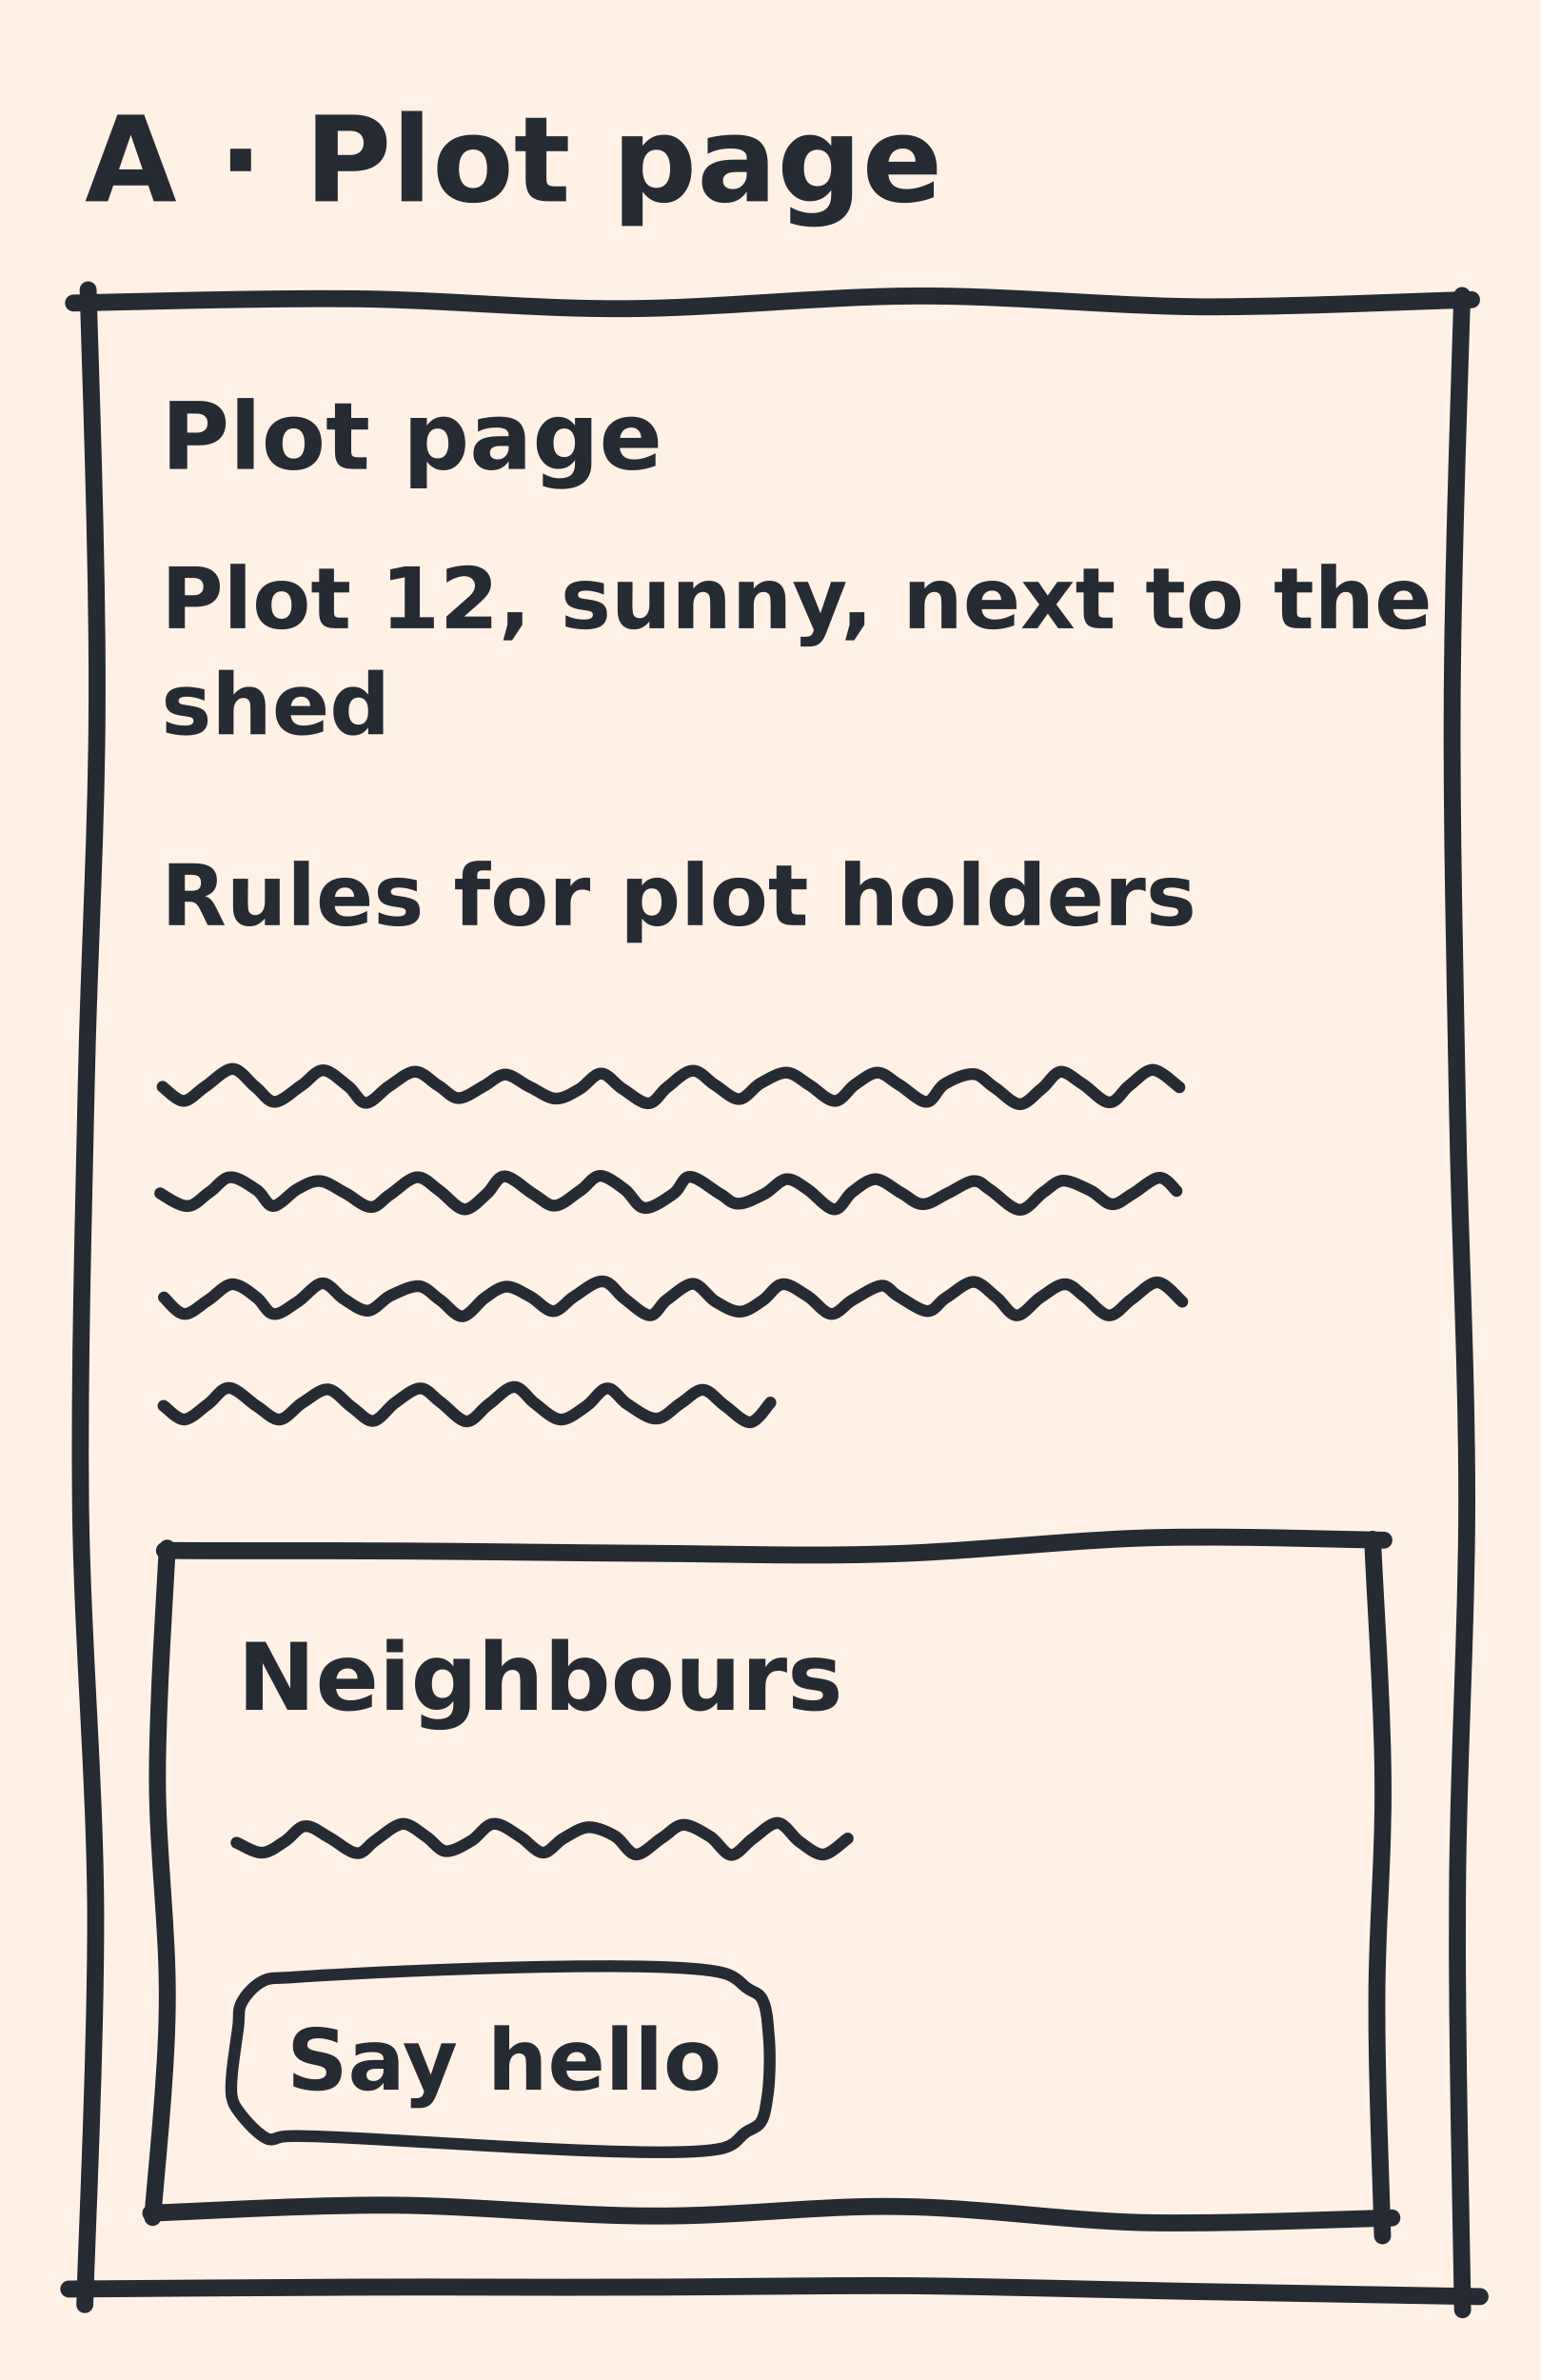
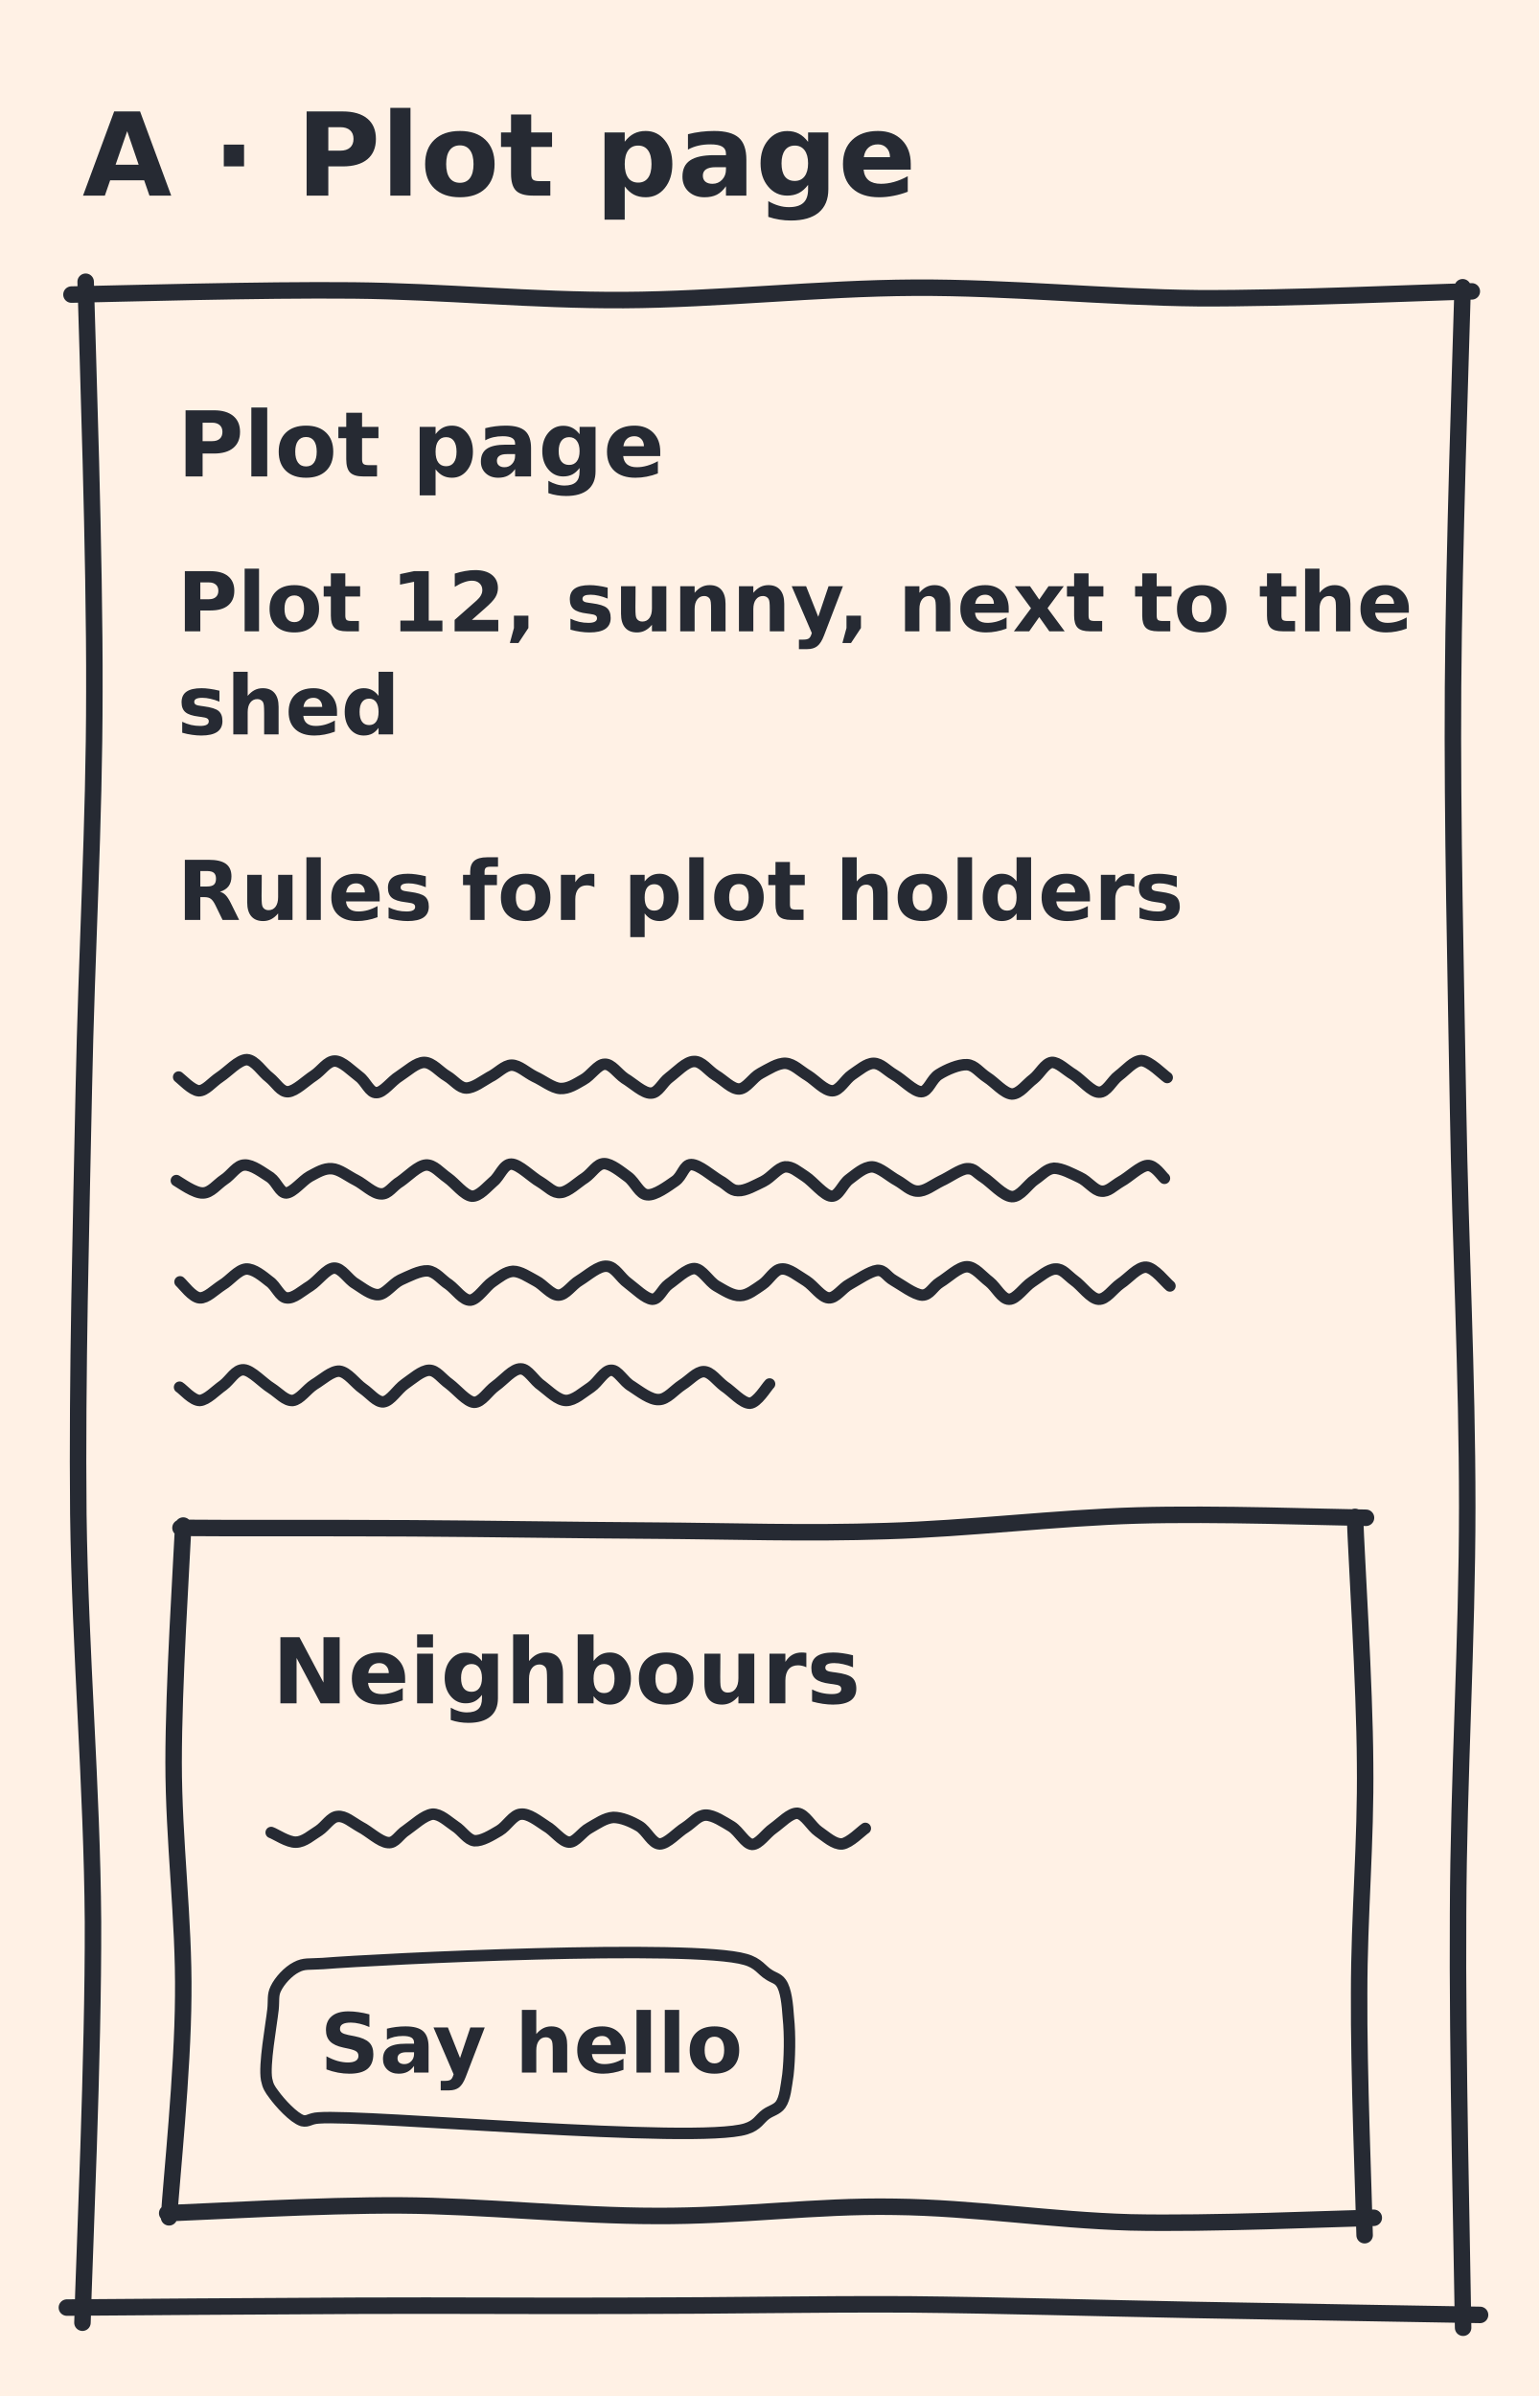
- <svg xmlns="http://www.w3.org/2000/svg" viewBox="-18.0 -64.0 327.0 505.0" width="327.0" height="505.0" role="img">
-   <rect x="-18.0" y="-64.0" width="327.0" height="505.0" fill="#fff1e5" />
+ <svg xmlns="http://www.w3.org/2000/svg" viewBox="-18.0 -64.0 336.0 523.0" width="336.0" height="523.0" role="img">
+   <rect x="-18.0" y="-64.0" width="336.0" height="523.0" fill="#fff1e5" />
  <g class="variant">
    <g class="place">
-       <path d="M-2.4,0.3 C7.5,0.1 37.8,-0.8 57.3,-0.6 C76.8,-0.4 94.8,1.6 114.6,1.5 C134.5,1.4 156.0,-1.1 176.2,-1.2 C196.5,-1.3 216.7,0.9 236.4,1.1 C256.1,1.2 284.6,-0.2 294.3,-0.4 M292.3,-1.3 C291.9,12.6 290.4,53.6 290.2,82.3 C290.0,111.0 290.8,142.2 291.3,170.9 C291.8,199.5 293.3,226.0 293.3,254.1 C293.3,282.2 291.4,310.7 291.3,339.3 C291.1,368.0 292.2,411.6 292.4,426.1 M296.1,423.3 C285.9,423.1 254.8,422.6 234.6,422.2 C214.4,421.8 194.7,421.2 175.0,421.0 C155.2,420.9 135.7,421.3 116.2,421.3 C96.7,421.4 77.9,421.2 58.0,421.3 C38.0,421.4 6.9,421.6 -3.4,421.7 M0.0,425.0 C0.4,411.0 2.4,369.4 2.3,341.1 C2.1,312.9 -0.5,284.8 -0.9,255.7 C-1.2,226.6 -0.3,195.2 0.3,166.4 C0.9,137.7 2.6,111.4 2.6,83.3 C2.7,55.1 1.1,11.8 0.7,-2.5" fill="none" stroke="#262a33" stroke-width="3.6" stroke-linecap="round" stroke-linejoin="round" />
+       <path d="M-2.4,0.3 C7.8,0.1 39.0,-0.8 59.1,-0.6 C79.2,-0.4 97.8,1.6 118.2,1.5 C138.7,1.4 160.8,-1.1 181.6,-1.2 C202.5,-1.3 223.3,0.9 243.6,1.1 C263.9,1.2 293.3,-0.2 303.3,-0.4 M301.3,-1.3 C300.9,13.2 299.4,56.0 299.2,85.9 C299.0,115.8 299.8,148.2 300.3,178.1 C300.8,207.9 302.3,235.6 302.3,264.9 C302.3,294.2 300.4,323.9 300.3,353.7 C300.1,383.6 301.2,429.0 301.4,444.1 M305.1,441.3 C294.6,441.1 262.6,440.6 241.8,440.2 C221.0,439.8 200.7,439.2 180.4,439.0 C160.0,438.9 139.9,439.3 119.8,439.3 C99.7,439.4 80.3,439.2 59.8,439.3 C39.2,439.4 7.2,439.6 -3.4,439.7 M0.0,443.0 C0.4,428.4 2.4,385.0 2.3,355.5 C2.1,326.1 -0.5,296.8 -0.9,266.5 C-1.2,236.2 -0.3,203.6 0.3,173.6 C0.9,143.7 2.6,116.2 2.6,86.9 C2.7,57.5 1.1,12.4 0.7,-2.5" fill="none" stroke="#262a33" stroke-width="3.6" stroke-linecap="round" stroke-linejoin="round" />
    </g>
    <g class="affordance">
-       <path d="M16.5,166.6 C17.2,167.1 19.4,169.5 20.9,169.6 C22.4,169.6 23.7,167.8 25.5,166.6 C27.2,165.5 29.6,162.8 31.4,162.8 C33.2,162.9 34.8,165.6 36.3,166.7 C37.8,167.9 38.8,169.9 40.4,169.8 C42.0,169.7 44.3,167.4 46.0,166.3 C47.7,165.2 48.9,163.1 50.6,163.1 C52.2,163.1 54.3,165.3 55.9,166.5 C57.4,167.6 58.2,170.1 59.7,170.0 C61.2,170.0 62.9,167.5 64.7,166.4 C66.4,165.3 68.4,163.4 70.1,163.4 C71.9,163.4 73.5,165.5 75.1,166.4 C76.6,167.3 77.8,169.0 79.3,169.0 C80.9,169.0 82.8,167.5 84.4,166.6 C86.1,165.8 87.6,164.0 89.2,164.0 C90.8,164.0 92.4,165.6 94.2,166.5 C96.0,167.3 98.1,169.0 99.8,169.1 C101.6,169.2 103.2,168.1 104.8,167.2 C106.5,166.3 108.0,163.8 109.5,163.8 C111.0,163.7 112.3,165.8 113.9,166.9 C115.6,167.9 118.0,170.2 119.6,170.1 C121.2,170.1 122.1,167.8 123.6,166.7 C125.2,165.5 127.3,163.2 129.0,163.2 C130.7,163.1 132.1,165.2 133.7,166.2 C135.4,167.2 137.3,169.3 138.9,169.2 C140.5,169.1 141.8,166.7 143.5,165.8 C145.2,164.9 147.3,163.5 149.0,163.6 C150.7,163.7 152.2,165.3 153.9,166.3 C155.5,167.3 157.5,169.6 159.2,169.6 C160.8,169.6 162.0,167.1 163.5,166.1 C165.0,165.1 166.7,163.6 168.2,163.6 C169.8,163.6 171.0,165.1 172.7,166.1 C174.5,167.1 177.0,169.8 178.6,169.8 C180.2,169.8 180.8,167.0 182.5,166.0 C184.1,165.0 186.8,163.8 188.6,163.9 C190.3,164.0 191.3,165.6 193.0,166.7 C194.6,167.7 196.7,170.2 198.4,170.3 C200.1,170.3 201.6,168.1 203.1,167.0 C204.5,165.9 205.6,163.6 207.1,163.4 C208.5,163.3 210.2,165.1 211.9,166.1 C213.6,167.2 215.8,169.9 217.4,169.9 C219.1,170.0 220.2,167.4 221.7,166.3 C223.3,165.1 225.0,163.0 226.7,163.0 C228.5,163.1 231.4,166.1 232.3,166.7 M16.0,189.2 C16.9,189.7 20.0,192.0 21.8,191.9 C23.5,191.9 24.9,190.0 26.4,189.0 C28.0,188.0 29.2,185.8 30.9,185.8 C32.6,185.7 34.9,187.5 36.5,188.5 C38.0,189.6 38.6,191.9 40.0,191.9 C41.5,191.8 43.5,189.2 45.1,188.3 C46.8,187.4 48.2,186.5 49.9,186.6 C51.6,186.7 53.4,188.2 55.2,189.1 C57.0,190.0 59.0,192.1 60.7,192.1 C62.3,192.2 63.2,190.4 64.9,189.4 C66.5,188.3 68.8,185.9 70.5,185.8 C72.2,185.7 73.6,187.5 75.2,188.6 C76.9,189.8 78.8,192.4 80.5,192.6 C82.1,192.7 83.8,190.6 85.2,189.4 C86.6,188.3 87.4,185.6 89.1,185.6 C90.8,185.6 93.6,188.5 95.4,189.5 C97.2,190.6 98.3,192.0 99.9,191.8 C101.5,191.7 103.6,189.6 105.2,188.6 C106.8,187.5 107.8,185.5 109.4,185.5 C110.9,185.5 113.1,187.3 114.6,188.4 C116.2,189.6 117.1,192.2 118.8,192.3 C120.5,192.5 123.3,190.4 124.9,189.3 C126.5,188.2 126.8,185.7 128.4,185.7 C130.1,185.7 132.9,188.2 134.6,189.2 C136.3,190.1 137.0,191.4 138.6,191.4 C140.2,191.5 142.4,190.2 144.1,189.4 C145.9,188.5 147.3,186.4 148.9,186.2 C150.4,186.1 151.6,187.2 153.3,188.3 C155.0,189.4 157.4,192.5 159.0,192.6 C160.6,192.7 161.4,190.0 162.9,188.9 C164.4,187.8 166.1,186.2 167.9,186.2 C169.6,186.3 171.7,188.3 173.4,189.2 C175.0,190.1 176.2,191.5 177.8,191.5 C179.4,191.6 181.1,190.2 182.9,189.3 C184.7,188.5 187.1,186.7 188.6,186.6 C190.2,186.5 190.6,187.5 192.2,188.5 C193.9,189.6 196.5,192.6 198.4,192.7 C200.2,192.8 201.9,190.0 203.4,189.0 C204.9,188.0 206.0,186.6 207.6,186.5 C209.3,186.5 211.5,187.7 213.2,188.5 C215.0,189.3 216.4,191.4 217.9,191.5 C219.4,191.7 220.5,190.4 222.2,189.4 C223.9,188.5 226.4,186.0 228.0,185.9 C229.6,185.8 231.1,188.2 231.7,188.7 M16.8,211.3 C17.5,211.9 19.5,214.7 21.1,214.8 C22.6,214.9 24.3,213.1 26.0,212.0 C27.7,211.0 29.4,208.7 31.2,208.5 C32.9,208.4 34.9,210.1 36.3,211.2 C37.8,212.2 38.6,214.7 40.1,214.8 C41.6,215.0 43.4,213.3 45.2,212.2 C46.9,211.1 48.8,208.4 50.4,208.3 C52.1,208.2 53.5,210.8 55.1,211.7 C56.7,212.7 58.5,214.2 60.1,214.1 C61.7,214.0 63.1,211.8 64.9,210.9 C66.7,210.1 69.1,208.8 70.9,208.9 C72.7,209.1 73.9,210.9 75.5,211.9 C77.0,213.0 78.6,215.4 80.2,215.3 C81.8,215.1 83.5,212.3 85.0,211.3 C86.6,210.2 87.9,209.1 89.5,209.0 C91.1,209.0 92.8,210.2 94.5,211.1 C96.1,211.9 97.8,214.2 99.4,214.2 C101.0,214.2 102.3,212.0 104.0,211.0 C105.8,209.9 108.2,207.7 110.0,207.9 C111.8,208.0 112.9,210.4 114.6,211.6 C116.2,212.8 118.4,215.0 119.9,215.1 C121.4,215.1 122.0,212.9 123.5,211.8 C125.1,210.7 127.4,208.4 129.1,208.4 C130.8,208.5 132.2,211.2 133.9,212.2 C135.5,213.1 137.4,214.4 139.1,214.3 C140.7,214.3 142.4,212.9 143.9,211.9 C145.4,210.9 146.5,208.6 148.1,208.5 C149.7,208.3 151.8,210.1 153.5,211.1 C155.2,212.2 156.8,214.7 158.4,214.8 C160.0,214.9 161.3,212.7 163.0,211.8 C164.8,210.8 167.4,209.0 169.0,208.8 C170.6,208.7 171.0,210.1 172.6,211.0 C174.2,211.9 177.1,214.1 178.8,214.2 C180.5,214.2 181.1,212.4 182.7,211.4 C184.4,210.4 186.8,208.0 188.6,208.0 C190.3,208.0 191.9,210.1 193.5,211.3 C195.0,212.5 196.2,215.1 197.8,215.1 C199.4,215.1 201.1,212.4 202.8,211.3 C204.5,210.2 206.4,208.5 207.9,208.5 C209.5,208.4 210.5,209.9 212.0,211.0 C213.6,212.1 215.6,215.0 217.3,215.1 C219.0,215.2 220.4,212.9 222.1,211.7 C223.8,210.6 225.9,208.0 227.7,208.1 C229.5,208.2 232.0,211.5 232.9,212.2 M16.7,234.3 C17.4,234.7 19.5,237.2 21.1,237.2 C22.7,237.1 24.6,235.0 26.2,233.9 C27.8,232.7 28.9,230.4 30.7,230.5 C32.4,230.6 34.9,233.4 36.7,234.5 C38.4,235.6 39.8,237.3 41.4,237.2 C43.0,237.0 44.4,234.8 46.1,233.7 C47.8,232.7 49.9,230.7 51.6,230.8 C53.4,231.0 55.1,233.5 56.7,234.6 C58.3,235.7 59.7,237.6 61.2,237.5 C62.8,237.3 64.2,234.8 65.9,233.6 C67.5,232.5 69.6,230.6 71.2,230.6 C72.8,230.6 73.9,232.4 75.6,233.6 C77.2,234.8 79.4,237.5 81.0,237.6 C82.7,237.6 84.0,235.2 85.7,234.0 C87.4,232.8 89.5,230.2 91.2,230.3 C92.8,230.3 94.1,232.9 95.8,234.0 C97.4,235.2 99.3,237.2 101.1,237.2 C102.9,237.2 104.8,235.4 106.5,234.3 C108.1,233.2 109.4,230.6 110.9,230.6 C112.4,230.5 113.6,233.1 115.4,234.1 C117.1,235.2 119.5,237.1 121.3,237.0 C123.1,237.0 124.7,234.9 126.4,233.8 C128.0,232.8 129.6,230.9 131.1,230.9 C132.7,230.9 134.0,232.9 135.6,234.1 C137.3,235.2 139.5,237.8 141.2,237.8 C142.8,237.7 144.8,234.3 145.5,233.6" fill="none" stroke="#262a33" stroke-width="2.5" stroke-linecap="round" stroke-linejoin="round" />
+       <path d="M21.0,171.1 C21.7,171.6 23.9,174.0 25.4,174.1 C26.9,174.1 28.2,172.3 30.0,171.1 C31.7,170.0 34.1,167.3 35.9,167.3 C37.7,167.4 39.3,170.1 40.8,171.2 C42.3,172.4 43.3,174.4 44.9,174.3 C46.5,174.2 48.8,171.9 50.5,170.8 C52.2,169.7 53.4,167.6 55.1,167.6 C56.7,167.6 58.8,169.8 60.4,171.0 C61.9,172.1 62.7,174.6 64.2,174.5 C65.7,174.5 67.4,172.0 69.2,170.9 C70.9,169.8 72.9,167.9 74.6,167.9 C76.4,167.9 78.0,170.0 79.6,170.9 C81.1,171.8 82.3,173.5 83.8,173.5 C85.4,173.5 87.3,172.0 88.9,171.1 C90.6,170.3 92.1,168.5 93.7,168.5 C95.3,168.5 96.9,170.1 98.7,171.0 C100.5,171.8 102.6,173.5 104.3,173.6 C106.1,173.7 107.7,172.6 109.3,171.7 C111.0,170.8 112.5,168.3 114.0,168.3 C115.5,168.2 116.8,170.3 118.4,171.4 C120.1,172.4 122.5,174.7 124.1,174.6 C125.7,174.6 126.6,172.3 128.1,171.2 C129.7,170.0 131.8,167.7 133.5,167.7 C135.2,167.6 136.6,169.7 138.2,170.7 C139.9,171.7 141.8,173.8 143.4,173.7 C145.0,173.6 146.3,171.2 148.0,170.3 C149.7,169.4 151.8,168.0 153.5,168.1 C155.2,168.2 156.7,169.8 158.4,170.8 C160.0,171.8 162.0,174.1 163.7,174.1 C165.3,174.1 166.5,171.6 168.0,170.6 C169.5,169.6 171.2,168.1 172.7,168.1 C174.3,168.1 175.5,169.6 177.2,170.6 C179.0,171.6 181.5,174.3 183.1,174.3 C184.7,174.3 185.3,171.5 187.0,170.5 C188.6,169.5 191.3,168.3 193.1,168.4 C194.8,168.5 195.8,170.1 197.5,171.2 C199.1,172.2 201.2,174.7 202.9,174.8 C204.6,174.8 206.1,172.6 207.6,171.5 C209.0,170.4 210.1,168.1 211.6,167.9 C213.0,167.8 214.7,169.6 216.4,170.6 C218.1,171.7 220.3,174.4 221.9,174.4 C223.6,174.5 224.7,171.9 226.2,170.8 C227.8,169.6 229.5,167.5 231.2,167.5 C233.0,167.6 235.9,170.6 236.8,171.2 M20.5,193.7 C21.4,194.2 24.5,196.5 26.3,196.4 C28.0,196.4 29.4,194.5 30.9,193.5 C32.5,192.5 33.7,190.3 35.4,190.3 C37.1,190.2 39.4,192.0 41.0,193.0 C42.5,194.1 43.1,196.4 44.5,196.4 C46.0,196.3 48.0,193.7 49.6,192.8 C51.3,191.9 52.7,191.0 54.4,191.1 C56.1,191.2 57.9,192.7 59.7,193.6 C61.5,194.5 63.5,196.6 65.2,196.6 C66.8,196.7 67.7,194.9 69.4,193.9 C71.0,192.8 73.3,190.4 75.0,190.3 C76.7,190.2 78.1,192.0 79.7,193.1 C81.4,194.3 83.3,196.9 85.0,197.1 C86.6,197.2 88.3,195.1 89.7,193.9 C91.1,192.8 91.9,190.1 93.6,190.1 C95.3,190.1 98.1,193.0 99.9,194.0 C101.7,195.1 102.8,196.5 104.4,196.3 C106.0,196.2 108.1,194.1 109.7,193.1 C111.3,192.0 112.3,190.0 113.9,190.0 C115.4,190.0 117.6,191.8 119.1,192.9 C120.7,194.1 121.6,196.7 123.3,196.8 C125.0,197.0 127.8,194.9 129.4,193.8 C131.0,192.7 131.3,190.2 132.9,190.2 C134.6,190.2 137.4,192.7 139.1,193.7 C140.8,194.6 141.5,195.9 143.1,195.9 C144.7,196.0 146.9,194.7 148.6,193.9 C150.4,193.0 151.8,190.9 153.4,190.7 C154.9,190.6 156.1,191.7 157.8,192.8 C159.5,193.9 161.9,197.0 163.5,197.1 C165.1,197.2 165.9,194.5 167.4,193.4 C168.9,192.3 170.6,190.7 172.4,190.7 C174.1,190.8 176.2,192.8 177.9,193.7 C179.5,194.6 180.7,196.0 182.3,196.0 C183.9,196.1 185.6,194.7 187.4,193.8 C189.2,193.0 191.6,191.2 193.1,191.1 C194.7,191.0 195.1,192.0 196.7,193.0 C198.4,194.1 201.0,197.1 202.9,197.2 C204.7,197.3 206.4,194.5 207.9,193.5 C209.4,192.5 210.5,191.1 212.1,191.0 C213.8,191.0 216.0,192.2 217.7,193.0 C219.5,193.8 220.9,195.9 222.4,196.0 C223.9,196.2 225.0,194.9 226.7,193.9 C228.4,193.0 230.9,190.5 232.5,190.4 C234.1,190.3 235.6,192.7 236.2,193.2 M21.3,215.8 C22.0,216.4 24.0,219.2 25.6,219.3 C27.1,219.4 28.8,217.6 30.5,216.5 C32.2,215.5 33.9,213.2 35.7,213.0 C37.4,212.9 39.4,214.6 40.8,215.7 C42.3,216.7 43.1,219.2 44.6,219.3 C46.1,219.5 47.9,217.8 49.7,216.7 C51.4,215.6 53.3,212.9 54.9,212.8 C56.6,212.7 58.0,215.3 59.6,216.2 C61.2,217.2 63.0,218.7 64.6,218.6 C66.2,218.5 67.6,216.3 69.4,215.4 C71.2,214.6 73.6,213.3 75.4,213.4 C77.2,213.6 78.4,215.4 80.0,216.4 C81.5,217.5 83.1,219.9 84.7,219.8 C86.3,219.6 88.0,216.8 89.5,215.8 C91.1,214.7 92.4,213.6 94.0,213.5 C95.6,213.5 97.3,214.7 99.0,215.6 C100.6,216.4 102.3,218.7 103.9,218.7 C105.5,218.7 106.8,216.5 108.5,215.5 C110.3,214.4 112.7,212.2 114.5,212.4 C116.3,212.5 117.4,214.9 119.1,216.1 C120.7,217.3 122.9,219.5 124.4,219.6 C125.9,219.6 126.5,217.4 128.0,216.3 C129.6,215.2 131.9,212.9 133.6,212.9 C135.3,213.0 136.7,215.7 138.4,216.7 C140.0,217.6 141.9,218.9 143.6,218.8 C145.2,218.8 146.9,217.4 148.4,216.4 C149.9,215.4 151.0,213.1 152.6,213.0 C154.2,212.8 156.3,214.6 158.0,215.6 C159.7,216.7 161.3,219.2 162.9,219.3 C164.5,219.4 165.8,217.2 167.5,216.3 C169.3,215.3 171.9,213.5 173.5,213.3 C175.1,213.2 175.5,214.6 177.1,215.5 C178.7,216.4 181.6,218.6 183.3,218.7 C185.0,218.7 185.6,216.9 187.2,215.9 C188.9,214.9 191.3,212.5 193.1,212.5 C194.8,212.5 196.4,214.6 198.0,215.8 C199.5,217.0 200.7,219.6 202.3,219.6 C203.9,219.6 205.6,216.9 207.3,215.8 C209.0,214.7 210.9,213.0 212.4,213.0 C214.0,212.9 215.0,214.4 216.5,215.5 C218.1,216.6 220.1,219.5 221.8,219.6 C223.5,219.7 224.9,217.4 226.6,216.2 C228.3,215.1 230.4,212.5 232.2,212.6 C234.0,212.7 236.5,216.0 237.4,216.7 M21.2,238.8 C21.9,239.2 24.0,241.7 25.6,241.7 C27.2,241.6 29.1,239.5 30.7,238.4 C32.3,237.2 33.4,234.9 35.2,235.0 C36.9,235.1 39.4,237.9 41.2,239.0 C42.9,240.1 44.3,241.8 45.9,241.7 C47.5,241.5 48.9,239.3 50.6,238.2 C52.3,237.2 54.4,235.2 56.1,235.3 C57.9,235.5 59.6,238.0 61.2,239.1 C62.8,240.2 64.2,242.1 65.7,242.0 C67.3,241.8 68.7,239.3 70.4,238.1 C72.0,237.0 74.1,235.1 75.7,235.1 C77.3,235.1 78.4,236.9 80.1,238.1 C81.7,239.3 83.9,242.0 85.5,242.1 C87.2,242.1 88.5,239.7 90.2,238.5 C91.9,237.3 94.0,234.7 95.7,234.8 C97.3,234.8 98.6,237.4 100.3,238.5 C101.9,239.7 103.8,241.7 105.6,241.7 C107.4,241.7 109.3,239.9 111.0,238.8 C112.6,237.7 113.9,235.1 115.4,235.1 C116.9,235.0 118.1,237.6 119.9,238.6 C121.6,239.7 124.0,241.6 125.8,241.5 C127.6,241.5 129.2,239.4 130.9,238.3 C132.5,237.3 134.1,235.4 135.6,235.4 C137.2,235.4 138.5,237.4 140.1,238.6 C141.8,239.7 144.0,242.3 145.7,242.3 C147.3,242.2 149.3,238.8 150.0,238.1" fill="none" stroke="#262a33" stroke-width="2.5" stroke-linecap="round" stroke-linejoin="round" />
    </g>
    <g class="place">
-       <path d="M16.9,265.0 C25.3,265.1 50.1,265.0 67.3,265.1 C84.4,265.2 102.5,265.5 119.8,265.6 C137.1,265.7 153.4,266.3 171.1,265.7 C188.7,265.2 208.2,262.8 225.7,262.3 C243.1,261.8 267.4,262.7 275.7,262.8 M273.3,262.6 C273.6,271.1 275.4,297.1 275.5,313.4 C275.7,329.8 274.2,344.5 274.2,360.6 C274.1,376.8 275.2,402.1 275.4,410.4 M277.4,406.6 C268.5,406.8 241.6,408.0 224.2,407.6 C206.8,407.1 190.1,404.4 172.8,404.2 C155.6,403.9 138.8,406.3 120.8,406.2 C102.9,406.2 82.8,404.0 65.0,403.9 C47.2,403.8 22.5,405.3 14.0,405.6 M14.4,406.5 C14.9,399.0 17.4,376.8 17.5,361.2 C17.7,345.6 15.4,329.3 15.4,313.2 C15.4,297.1 17.1,272.6 17.5,264.5" fill="none" stroke="#262a33" stroke-width="3.6" stroke-linecap="round" stroke-linejoin="round" />
+       <path d="M21.4,269.5 C29.8,269.6 54.6,269.5 71.8,269.6 C88.9,269.7 107.0,270.0 124.3,270.1 C141.6,270.2 157.9,270.8 175.6,270.2 C193.2,269.7 212.7,267.3 230.2,266.8 C247.6,266.3 271.9,267.2 280.2,267.3 M277.8,267.1 C278.1,276.1 279.9,303.6 280.0,320.9 C280.2,338.3 278.7,354.0 278.7,371.1 C278.6,388.3 279.7,415.1 279.9,423.9 M281.9,420.1 C273.0,420.3 246.1,421.5 228.7,421.1 C211.3,420.6 194.6,417.9 177.3,417.7 C160.1,417.4 143.3,419.8 125.3,419.7 C107.4,419.7 87.3,417.5 69.5,417.4 C51.7,417.3 27.0,418.8 18.5,419.1 M18.9,420.0 C19.4,412.0 21.9,388.3 22.0,371.7 C22.2,355.1 19.9,337.8 19.9,320.7 C19.9,303.6 21.6,277.6 22.0,269.0" fill="none" stroke="#262a33" stroke-width="3.6" stroke-linecap="round" stroke-linejoin="round" />
    </g>
    <g class="affordance">
-       <path d="M32.2,327.0 C33.1,327.3 35.9,329.2 37.6,329.1 C39.4,329.1 41.1,327.5 42.6,326.6 C44.1,325.6 45.2,323.6 46.7,323.5 C48.3,323.3 49.9,324.8 51.7,325.8 C53.5,326.7 56.0,329.1 57.7,329.2 C59.3,329.4 60.1,327.5 61.7,326.5 C63.3,325.4 65.6,323.2 67.4,323.0 C69.1,322.9 70.8,324.6 72.3,325.6 C73.9,326.6 75.0,328.6 76.6,328.8 C78.2,328.9 80.3,327.6 82.0,326.6 C83.7,325.6 85.0,323.1 86.7,323.0 C88.4,322.8 90.5,324.5 92.2,325.6 C94.0,326.6 95.6,329.0 97.2,329.1 C98.7,329.2 100.0,326.9 101.7,326.0 C103.3,325.1 105.1,323.8 106.9,323.7 C108.7,323.7 110.8,324.6 112.5,325.6 C114.2,326.6 115.3,329.4 117.0,329.5 C118.7,329.5 120.9,326.9 122.6,325.9 C124.3,324.8 125.4,323.2 127.1,323.2 C128.8,323.2 131.0,324.7 132.7,325.7 C134.4,326.8 135.7,329.5 137.2,329.6 C138.7,329.6 140.2,327.2 141.8,326.1 C143.5,324.9 145.5,322.7 147.1,322.8 C148.8,323.0 150.1,325.7 151.7,326.8 C153.3,327.9 155.1,329.6 156.8,329.5 C158.5,329.3 161.1,326.6 161.9,326.1" fill="none" stroke="#262a33" stroke-width="2.5" stroke-linecap="round" stroke-linejoin="round" />
+       <path d="M41.2,336.0 C42.1,336.3 44.9,338.2 46.6,338.1 C48.4,338.1 50.1,336.5 51.6,335.6 C53.1,334.6 54.2,332.6 55.7,332.5 C57.3,332.3 58.9,333.8 60.7,334.8 C62.5,335.7 65.0,338.1 66.7,338.2 C68.3,338.4 69.1,336.5 70.7,335.5 C72.3,334.4 74.6,332.2 76.4,332.0 C78.1,331.9 79.8,333.6 81.3,334.6 C82.9,335.6 84.0,337.6 85.6,337.8 C87.2,337.9 89.3,336.6 91.0,335.6 C92.7,334.6 94.0,332.1 95.7,332.0 C97.4,331.8 99.5,333.5 101.2,334.6 C103.0,335.6 104.6,338.0 106.2,338.1 C107.7,338.2 109.0,335.9 110.7,335.0 C112.3,334.1 114.1,332.8 115.9,332.7 C117.7,332.7 119.8,333.6 121.5,334.6 C123.2,335.6 124.3,338.4 126.0,338.5 C127.7,338.5 129.9,335.9 131.6,334.9 C133.3,333.8 134.4,332.2 136.1,332.2 C137.8,332.2 140.0,333.7 141.7,334.7 C143.4,335.8 144.7,338.5 146.2,338.6 C147.7,338.6 149.2,336.2 150.8,335.1 C152.5,333.9 154.5,331.7 156.1,331.8 C157.8,332.0 159.1,334.7 160.7,335.8 C162.3,336.9 164.1,338.6 165.8,338.5 C167.5,338.3 170.1,335.6 170.9,335.1" fill="none" stroke="#262a33" stroke-width="2.5" stroke-linecap="round" stroke-linejoin="round" />
    </g>
    <g class="affordance">
-       <path d="M32.6,365.6 C32.8,363.7 32.5,362.5 33.2,361.1 C34.0,359.4 35.9,357.3 37.7,356.4 C39.4,355.5 40.4,355.8 43.5,355.6 C55.9,354.6 124.1,351.3 135.7,354.7 C138.6,355.5 139.3,357.1 140.8,358.0 C141.8,358.7 142.8,358.8 143.5,359.8 C144.6,361.3 144.9,364.5 145.1,367.4 C145.5,371.1 145.4,376.4 145.0,379.9 C144.6,382.5 144.4,385.0 143.4,386.4 C142.6,387.5 141.3,387.7 140.2,388.5 C138.8,389.5 138.4,390.9 135.8,391.7 C124.8,395.1 52.7,388.5 42.6,389.3 C40.6,389.4 40.3,390.2 39.0,389.9 C37.1,389.3 34.1,386.0 32.8,384.2 C31.9,383.0 31.5,382.4 31.2,380.9 C30.6,377.7 32.2,369.2 32.6,365.6 Z" fill="none" stroke="#262a33" stroke-width="2.5" stroke-linecap="round" stroke-linejoin="round" />
+       <path d="M41.6,374.6 C41.8,372.7 41.5,371.5 42.2,370.1 C43.0,368.4 44.9,366.3 46.7,365.4 C48.4,364.5 49.4,364.8 52.5,364.6 C64.9,363.6 133.1,360.3 144.7,363.7 C147.6,364.5 148.3,366.1 149.8,367.0 C150.8,367.7 151.8,367.8 152.5,368.8 C153.6,370.3 153.9,373.5 154.1,376.4 C154.5,380.1 154.4,385.4 154.0,388.9 C153.6,391.5 153.4,394.0 152.4,395.4 C151.6,396.5 150.3,396.7 149.2,397.5 C147.8,398.5 147.4,399.9 144.8,400.7 C133.8,404.1 61.7,397.5 51.6,398.3 C49.6,398.4 49.3,399.2 48.0,398.9 C46.1,398.3 43.1,395.0 41.8,393.2 C40.9,392.0 40.5,391.4 40.2,389.9 C39.6,386.7 41.2,378.2 41.6,374.6 Z" fill="none" stroke="#262a33" stroke-width="2.5" stroke-linecap="round" stroke-linejoin="round" />
    </g>
  </g>
  <g class="text">
    <text text-anchor="start" font-family="'Atkinson Hyperlegible Next', Avenir, 'Segoe UI', Seravek, Ubuntu, Calibri, 'DejaVu Sans', sans-serif" font-size="25.2" font-weight="700" fill="#262a33">
      <tspan x="0.0" y="-21.3">A · Plot page</tspan>
    </text>
    <text text-anchor="start" font-family="'Atkinson Hyperlegible Next', Avenir, 'Segoe UI', Seravek, Ubuntu, Calibri, 'DejaVu Sans', sans-serif" font-size="19.8" font-weight="700" fill="#262a33">
-       <tspan x="16.2" y="35.5">Plot page</tspan>
+       <tspan x="20.7" y="40.0">Plot page</tspan>
    </text>
    <text text-anchor="start" font-family="'Atkinson Hyperlegible Next', Avenir, 'Segoe UI', Seravek, Ubuntu, Calibri, 'DejaVu Sans', sans-serif" font-size="18.0" font-weight="600" fill="#262a33">
-       <tspan x="16.2" y="69.3">Plot 12, sunny, next to the</tspan>
-       <tspan x="16.2" y="91.8">shed</tspan>
+       <tspan x="20.7" y="73.8">Plot 12, sunny, next to the</tspan>
+       <tspan x="20.7" y="96.3">shed</tspan>
    </text>
    <text text-anchor="start" font-family="'Atkinson Hyperlegible Next', Avenir, 'Segoe UI', Seravek, Ubuntu, Calibri, 'DejaVu Sans', sans-serif" font-size="18.0" font-weight="600" fill="#262a33">
-       <tspan x="16.2" y="132.3">Rules for plot holders</tspan>
+       <tspan x="20.7" y="136.8">Rules for plot holders</tspan>
    </text>
    <text text-anchor="start" font-family="'Atkinson Hyperlegible Next', Avenir, 'Segoe UI', Seravek, Ubuntu, Calibri, 'DejaVu Sans', sans-serif" font-size="19.8" font-weight="700" fill="#262a33">
-       <tspan x="32.4" y="298.8">Neighbours</tspan>
+       <tspan x="41.4" y="307.8">Neighbours</tspan>
    </text>
    <text text-anchor="middle" font-family="'Atkinson Hyperlegible Next', Avenir, 'Segoe UI', Seravek, Ubuntu, Calibri, 'DejaVu Sans', sans-serif" font-size="18.0" font-weight="600" fill="#262a33">
-       <tspan x="89.0" y="379.4">Say hello</tspan>
+       <tspan x="98.0" y="388.4">Say hello</tspan>
    </text>
  </g>
</svg>
